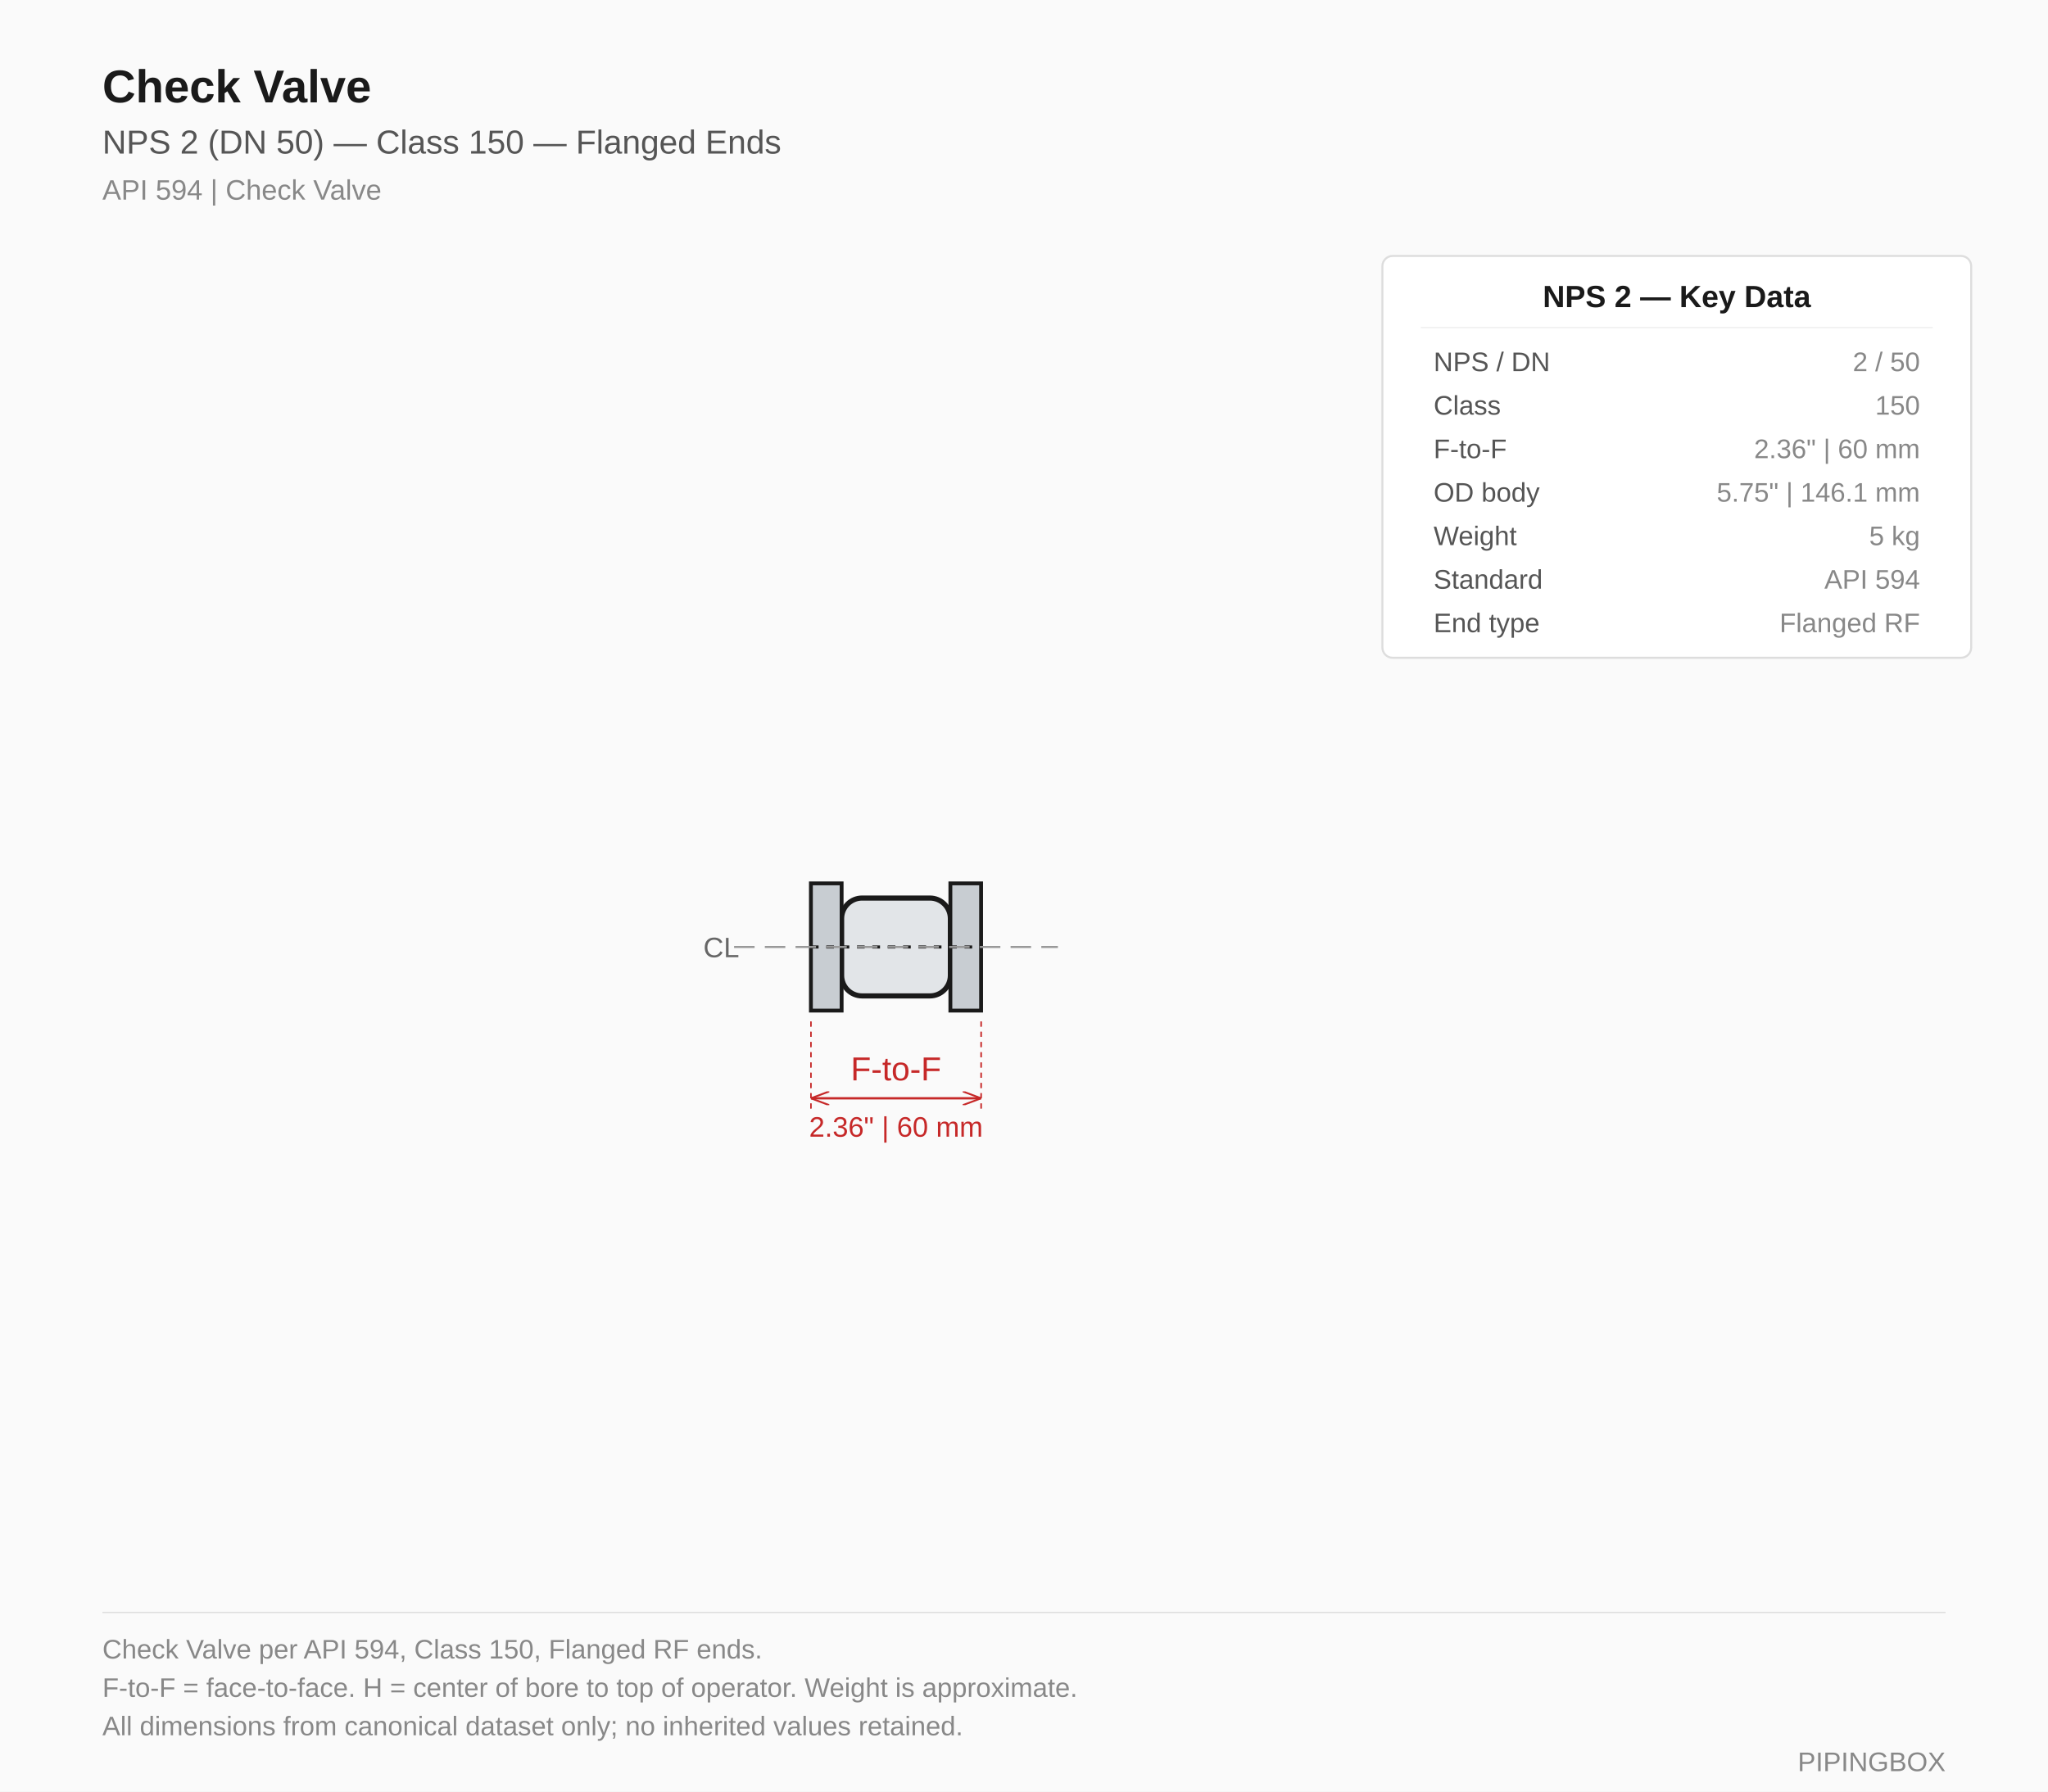
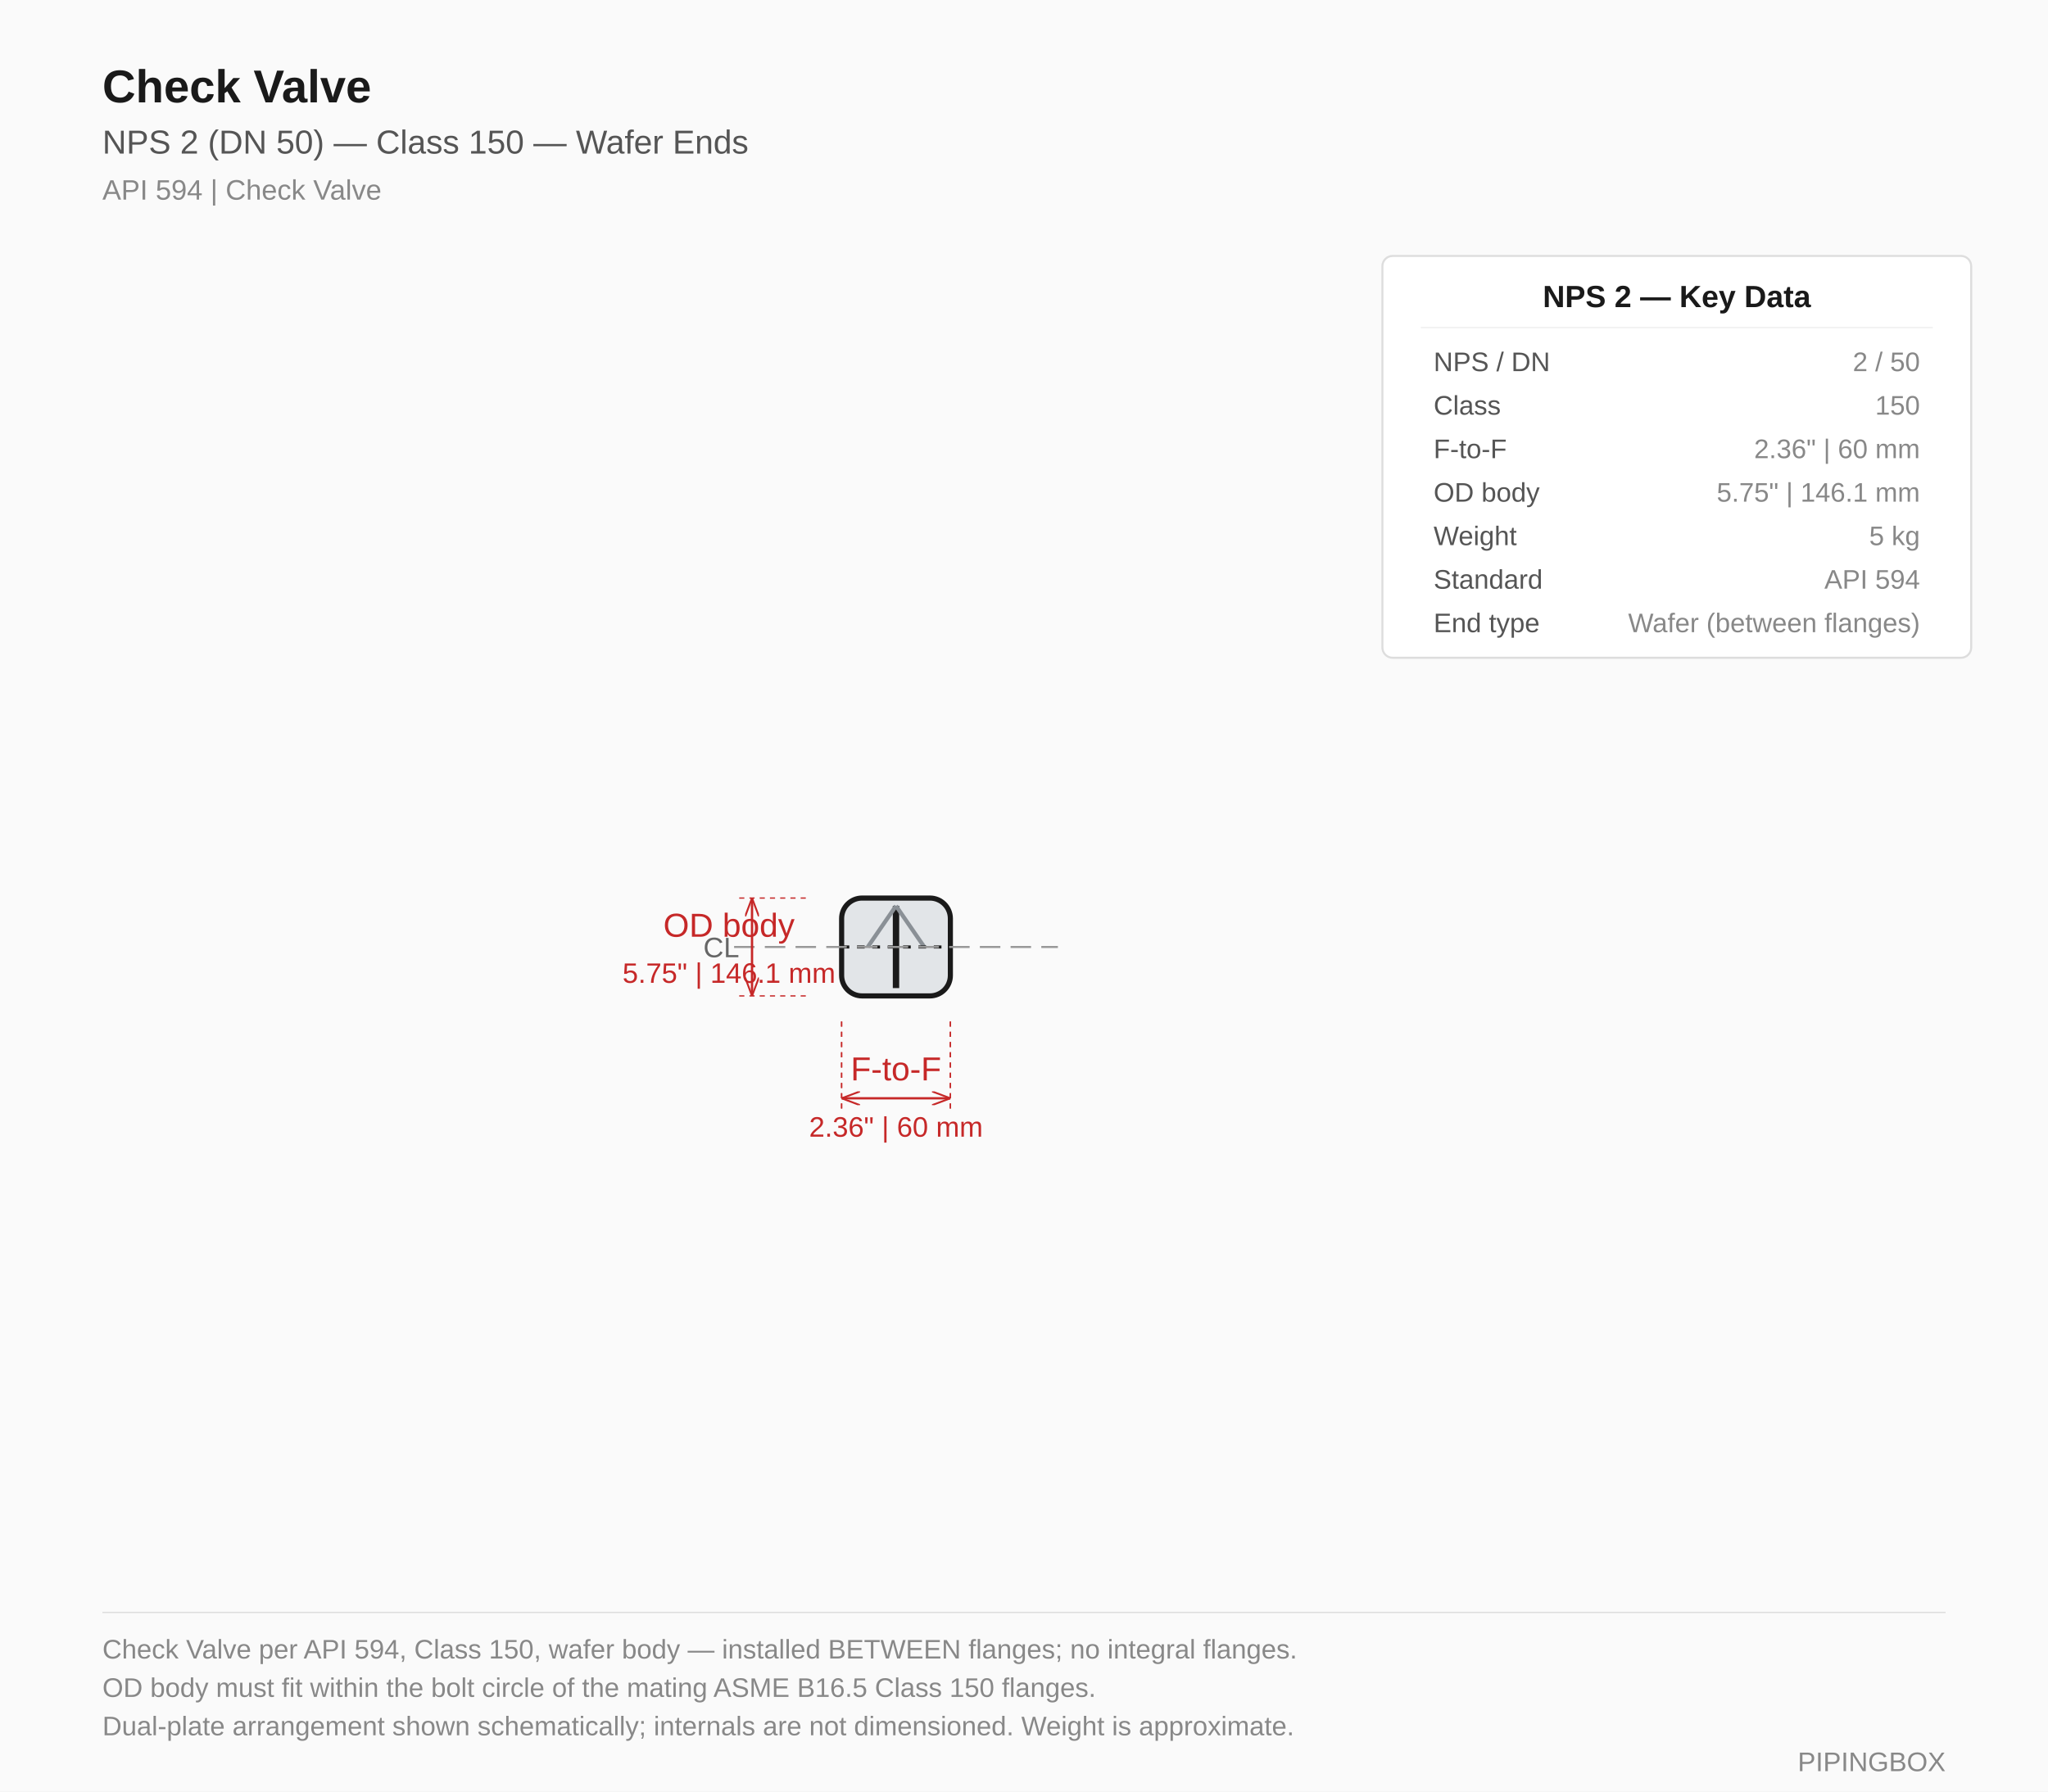
<svg xmlns="http://www.w3.org/2000/svg" viewBox="0 0 800 700" width="800" height="700">
  <defs>
    <style>
    .profile{stroke:#1a1a1a;stroke-width:2;fill:#e2e5e8}
    .profile2{stroke:#1a1a1a;stroke-width:1.6;fill:#d0d5da}
    .winding{stroke:#555;stroke-width:1;fill:none}
    .centerline{stroke:#999;stroke-width:.8;stroke-dasharray:8 4;fill:none}
    .dim-line{stroke:#c62828;stroke-width:.9;fill:none}
    .dim-text{font-family:'Segoe UI',Arial,sans-serif;font-size:13px;fill:#c62828;text-anchor:middle}
    .dim-sub{font-family:'Segoe UI',Arial,sans-serif;font-size:11px;fill:#c62828;text-anchor:middle}
    .title{font-family:'Segoe UI',Arial,sans-serif;font-size:18px;font-weight:600;fill:#1a1a1a}
    .subtitle{font-family:'Segoe UI',Arial,sans-serif;font-size:13px;fill:#555}
    .std-ref{font-family:'Segoe UI',Arial,sans-serif;font-size:11px;fill:#888}
    .note{font-family:'Segoe UI',Arial,sans-serif;font-size:10.5px;fill:#888}
    .label{font-family:'Segoe UI',Arial,sans-serif;font-size:11px;fill:#666;text-anchor:middle}
    .tbl-hdr{font-family:'Segoe UI',Arial,sans-serif;font-size:12px;fill:#1a1a1a;font-weight:600;text-anchor:middle}
    .tbl-key{font-family:'Segoe UI',Arial,sans-serif;font-size:10.5px;fill:#555;text-anchor:start}
    .tbl-val{font-family:'Segoe UI',Arial,sans-serif;font-size:10.5px;fill:#888;text-anchor:end}
    .bore{stroke:#1a1a1a;stroke-width:1.2;stroke-dasharray:3 3;fill:none}
  </style>
    <marker id="as" markerWidth="8" markerHeight="6" refX="0" refY="3" orient="auto">
      <path d="M8,0 L0,3 L8,6" fill="none" stroke="#c62828" stroke-width=".8" />
    </marker>
    <marker id="ae" markerWidth="8" markerHeight="6" refX="8" refY="3" orient="auto">
      <path d="M0,0 L8,3 L0,6" fill="none" stroke="#c62828" stroke-width=".8" />
    </marker>
  </defs>
  <rect width="800" height="700" fill="#fafafa" />
  <text x="40" y="40" class="title">Check Valve</text>
-   <text x="40" y="60" class="subtitle">NPS 2 (DN 50) — Class 150 — Flanged Ends</text>
+   <text x="40" y="60" class="subtitle">NPS 2 (DN 50) — Class 150 — Wafer Ends</text>
  <text x="40" y="78" class="std-ref">API 594 | Check Valve</text>
  <rect x="328.76" y="350.884" width="42.48" height="38.232" rx="8" class="profile" />
-   <rect x="316.76" y="345.149" width="12" height="49.702" fill="#c8cdd2" stroke="#1a1a1a" stroke-width="1.5" />
-   <rect x="371.24" y="345.149" width="12" height="49.702" fill="#c8cdd2" stroke="#1a1a1a" stroke-width="1.5" />
-   <line x1="316.76" y1="370" x2="383.24" y2="370" class="bore" />
+   <line x1="350" y1="353.943" x2="350" y2="386.057" stroke="#1a1a1a" stroke-width="2.5" />
+   <line x1="338.955" y1="370" x2="350" y2="353.943" stroke="#8a9096" stroke-width="1.6" />
+   <line x1="361.045" y1="370" x2="350" y2="353.943" stroke="#8a9096" stroke-width="1.6" />
+   <line x1="328.76" y1="370" x2="371.24" y2="370" class="bore" />
  <line x1="286.76" y1="370" x2="413.24" y2="370" class="centerline" />
  <text x="281.76" y="374" class="label" text-anchor="end">CL</text>
-   <line x1="316.76" y1="399.116" x2="316.76" y2="434.116" stroke="#c62828" stroke-width=".5" stroke-dasharray="2 2" />
-   <line x1="383.24" y1="399.116" x2="383.24" y2="434.116" stroke="#c62828" stroke-width=".5" stroke-dasharray="2 2" />
-   <line x1="316.76" y1="429.116" x2="383.24" y2="429.116" class="dim-line" marker-start="url(#as)" marker-end="url(#ae)" />
+   <line x1="328.76" y1="399.116" x2="328.76" y2="434.116" stroke="#c62828" stroke-width=".5" stroke-dasharray="2 2" />
+   <line x1="371.24" y1="399.116" x2="371.24" y2="434.116" stroke="#c62828" stroke-width=".5" stroke-dasharray="2 2" />
+   <line x1="328.76" y1="429.116" x2="371.24" y2="429.116" class="dim-line" marker-start="url(#as)" marker-end="url(#ae)" />
  <text x="350" y="422.116" class="dim-text">F-to-F</text>
  <text x="350" y="444.116" class="dim-sub">2.36" | 60 mm</text>
-   <line x1="316.76" y1="399.116" x2="316.76" y2="434.116" stroke="#c62828" stroke-width=".5" stroke-dasharray="2 2" />
-   <line x1="383.24" y1="399.116" x2="383.24" y2="434.116" stroke="#c62828" stroke-width=".5" stroke-dasharray="2 2" />
+   <line x1="328.76" y1="399.116" x2="328.76" y2="434.116" stroke="#c62828" stroke-width=".5" stroke-dasharray="2 2" />
+   <line x1="371.24" y1="399.116" x2="371.24" y2="434.116" stroke="#c62828" stroke-width=".5" stroke-dasharray="2 2" />
+   <line x1="314.76" y1="350.884" x2="288.76" y2="350.884" stroke="#c62828" stroke-width=".5" stroke-dasharray="2 2" />
+   <line x1="314.76" y1="389.116" x2="288.76" y2="389.116" stroke="#c62828" stroke-width=".5" stroke-dasharray="2 2" />
+   <line x1="293.76" y1="350.884" x2="293.76" y2="389.116" class="dim-line" marker-start="url(#as)" marker-end="url(#ae)" />
+   <text x="284.76" y="366" class="dim-text" text-anchor="end">OD body</text>
+   <text x="284.76" y="384" class="dim-sub" text-anchor="end">5.75" | 146.1 mm</text>
  <rect x="540" y="100" width="230" height="157" rx="4" fill="white" stroke="#ddd" stroke-width=".8" />
  <text x="655" y="120" class="tbl-hdr">NPS 2 — Key Data</text>
  <line x1="555" y1="128" x2="755" y2="128" stroke="#eee" stroke-width=".5" />
  <text x="560" y="145" class="tbl-key">NPS / DN</text>
  <text x="750" y="145" class="tbl-val">2 / 50</text>
  <text x="560" y="162" class="tbl-key">Class</text>
  <text x="750" y="162" class="tbl-val">150</text>
  <text x="560" y="179" class="tbl-key">F-to-F</text>
  <text x="750" y="179" class="tbl-val">2.36" | 60 mm</text>
  <text x="560" y="196" class="tbl-key">OD body</text>
  <text x="750" y="196" class="tbl-val">5.75" | 146.1 mm</text>
  <text x="560" y="213" class="tbl-key">Weight</text>
  <text x="750" y="213" class="tbl-val">5 kg</text>
  <text x="560" y="230" class="tbl-key">Standard</text>
  <text x="750" y="230" class="tbl-val">API 594</text>
  <text x="560" y="247" class="tbl-key">End type</text>
-   <text x="750" y="247" class="tbl-val">Flanged RF</text>
+   <text x="750" y="247" class="tbl-val">Wafer (between flanges)</text>
  <line x1="40" y1="630" x2="760" y2="630" stroke="#ddd" stroke-width=".5" />
-   <text x="40" y="648" class="note">Check Valve per API 594, Class 150, Flanged RF ends.</text>
-   <text x="40" y="663" class="note">F-to-F = face-to-face. H = center of bore to top of operator. Weight is approximate.</text>
-   <text x="40" y="678" class="note">All dimensions from canonical dataset only; no inherited values retained.</text>
+   <text x="40" y="648" class="note">Check Valve per API 594, Class 150, wafer body — installed BETWEEN flanges; no integral flanges.</text>
+   <text x="40" y="663" class="note">OD body must fit within the bolt circle of the mating ASME B16.5 Class 150 flanges.</text>
+   <text x="40" y="678" class="note">Dual-plate arrangement shown schematically; internals are not dimensioned. Weight is approximate.</text>
  <text x="760" y="692" class="note" text-anchor="end" fill="#ccc">PIPINGBOX</text>
</svg>
